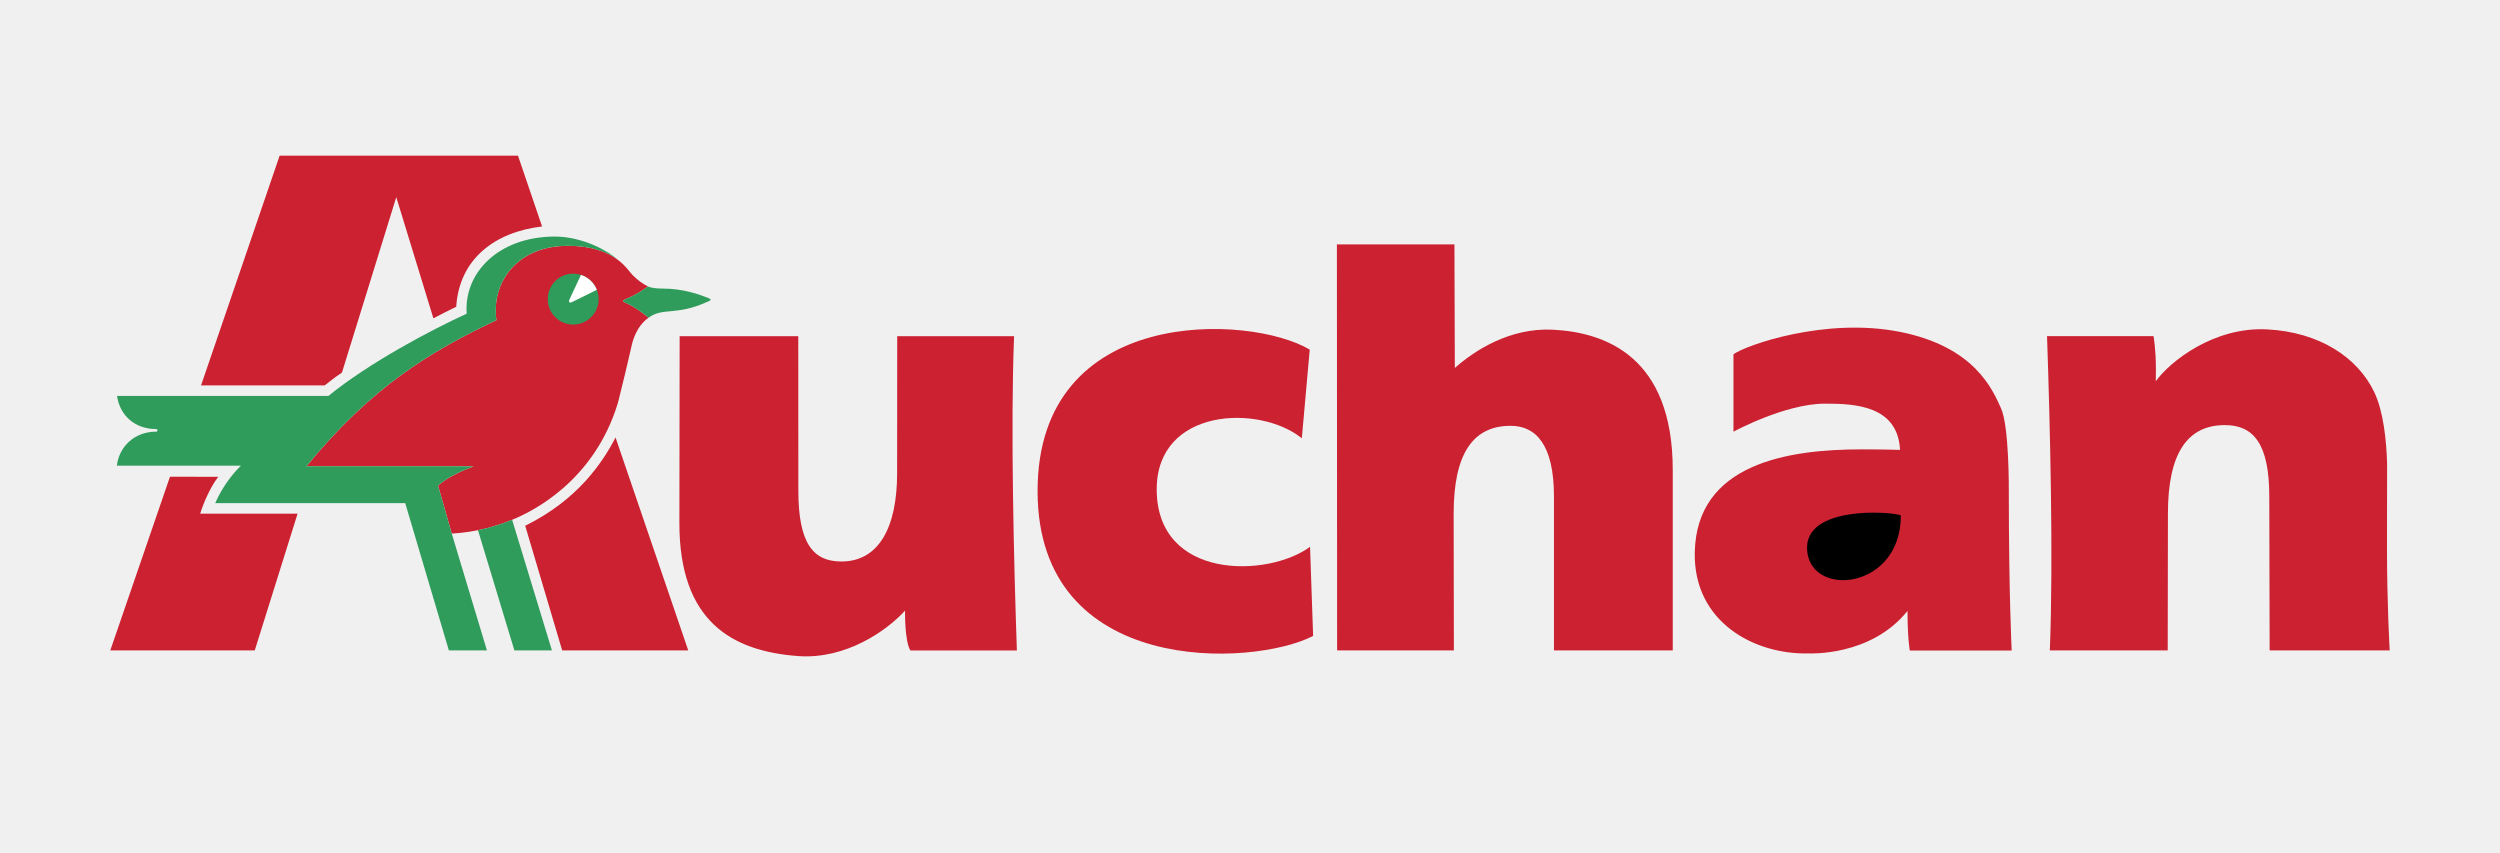
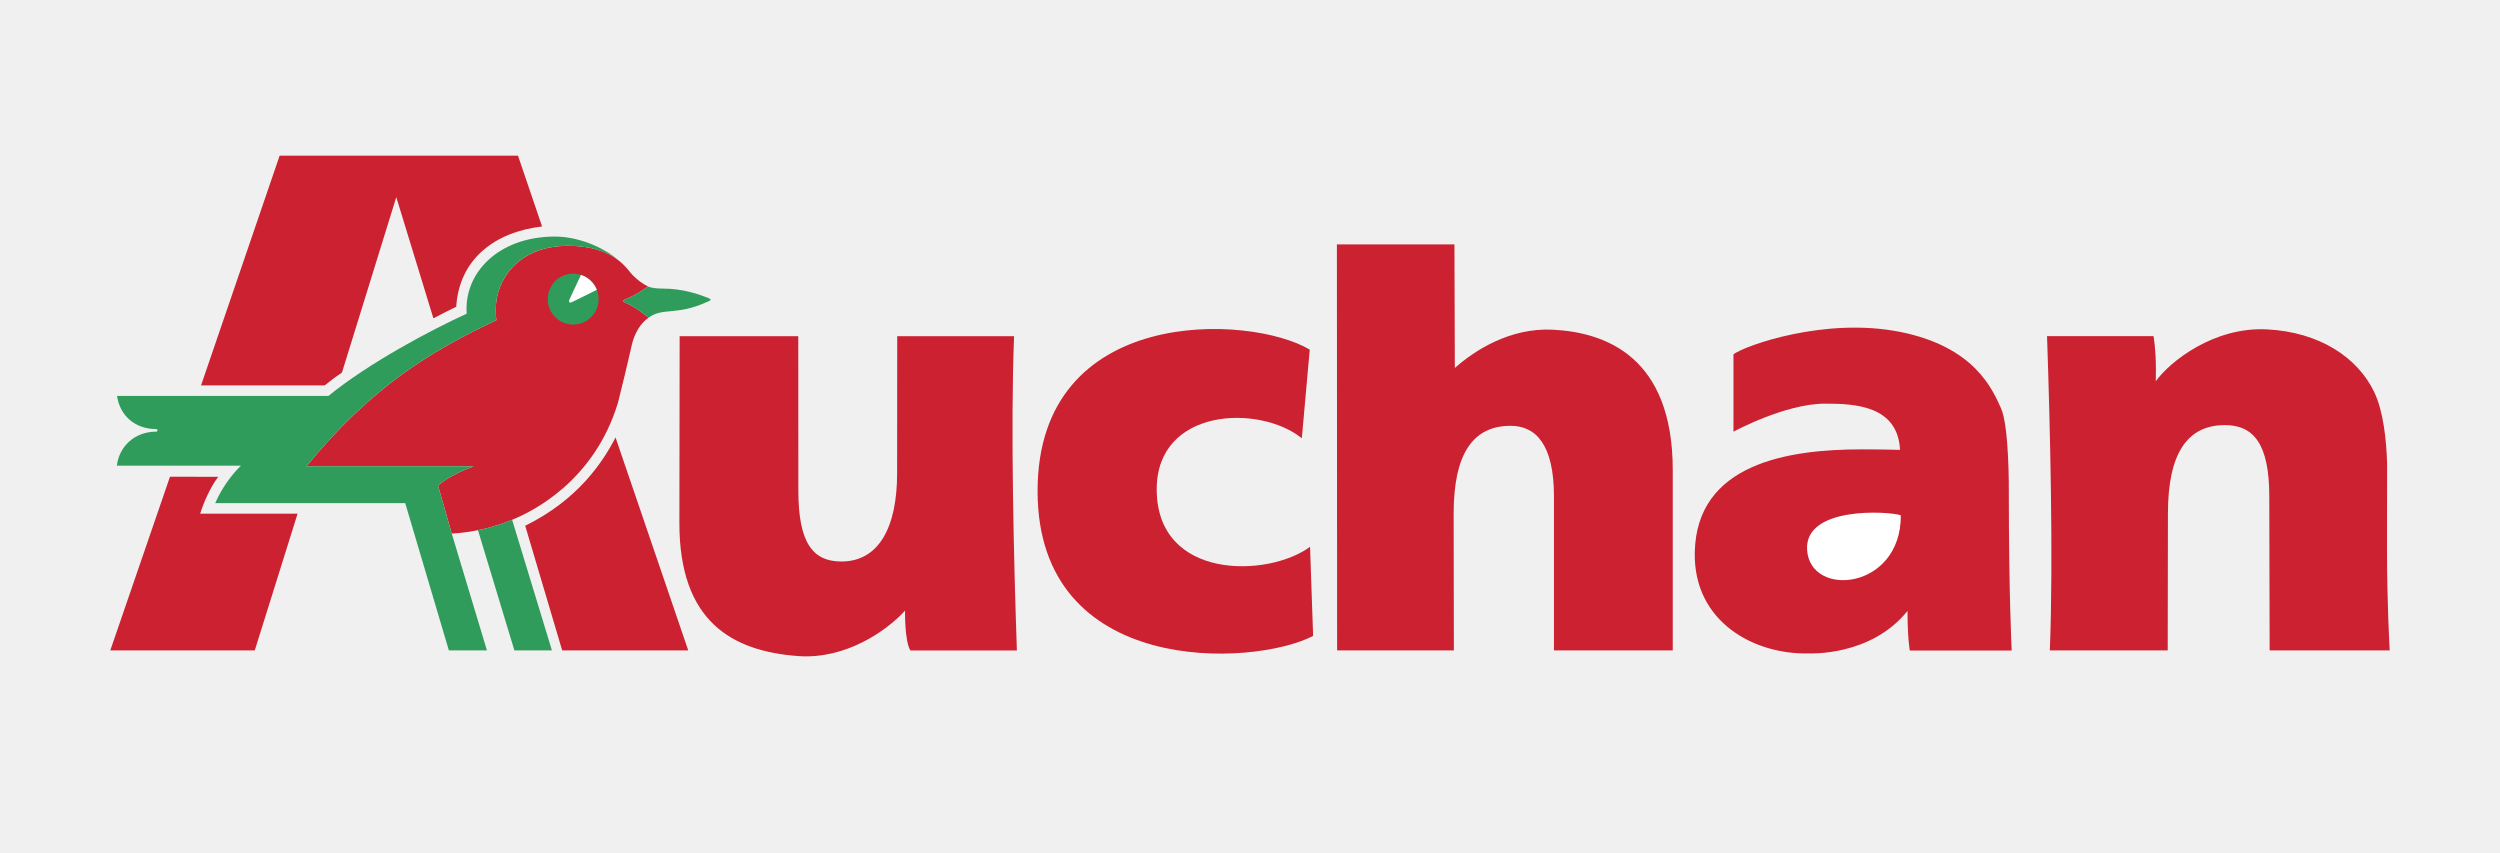
<svg xmlns="http://www.w3.org/2000/svg" width="2500" height="853" viewBox="0 0 2500 853" fill="none">
  <g clip-path="url(#clip0_665_21)">
    <path fill-rule="evenodd" clip-rule="evenodd" d="M625.661 299.116C633.962 296.068 644.532 289.155 647.995 286.445C642.327 283.591 638.138 280.556 632.561 275.057C627.256 269.83 615.117 245.823 568.049 245.823C517.325 245.823 495.847 280.881 495.847 308.636C495.847 311.891 495.691 316.119 496.469 320.153C430.868 351.177 371.895 386.338 306.449 466.283H473.604C464.071 470.006 449.415 475.751 438.015 485.53L451.775 533.609C473.953 532.269 495.72 527.031 516.08 518.136C530.541 511.6 593.755 482.599 617.944 402.796C620.123 394.729 630.084 353.226 631.329 347.026C632.561 340.827 636.452 326.262 648.54 317.728C645.297 314.848 635.894 307.378 625.7 302.799C622.198 301.502 622.198 300.4 625.661 299.116Z" fill="#CC2131" />
    <path fill-rule="evenodd" clip-rule="evenodd" d="M573.173 273.67C569.831 273.672 566.523 274.331 563.436 275.612C560.349 276.892 557.545 278.768 555.183 281.132C552.822 283.496 550.949 286.303 549.671 289.391C548.394 292.479 547.738 295.788 547.739 299.13C547.741 302.471 548.401 305.78 549.681 308.867C550.962 311.953 552.837 314.757 555.202 317.119C557.566 319.481 560.372 321.354 563.46 322.631C566.548 323.908 569.857 324.565 573.199 324.563C579.948 324.56 586.419 321.876 591.189 317.101C595.958 312.326 598.636 305.852 598.633 299.104C598.629 292.355 595.945 285.884 591.17 281.114C586.396 276.344 579.922 273.666 573.173 273.67Z" fill="#2F9C5C" />
    <path fill-rule="evenodd" clip-rule="evenodd" d="M517.987 155.645H279.654L201.044 385.404H324.711C328.745 382.213 334.503 377.492 341.948 372.603L396.278 197.135L433.398 318.337C440.932 314.328 448.543 310.462 456.224 306.742C459.272 258.806 495.004 231.959 542.084 226.472L517.987 155.645ZM169.982 476.737L110.295 650.389H254.765L297.578 513.675H200.188C203.664 502.093 210.979 486.166 218.281 476.789L169.982 476.737Z" fill="#CC2131" />
    <path fill-rule="evenodd" clip-rule="evenodd" d="M477.975 530.186L514.381 650.39H551.915L512.111 519.732C503.33 523.546 490.192 527.683 477.975 530.186Z" fill="#2F9C5C" />
    <path fill-rule="evenodd" clip-rule="evenodd" d="M615.545 437.478C602.315 463.041 577.427 500.018 525.197 525.737L562.187 650.389H688.24C688.227 650.389 615.571 437.426 615.545 437.478Z" fill="#CC2131" />
    <path fill-rule="evenodd" clip-rule="evenodd" d="M708.007 297.846C699.084 294.292 682.768 288.572 662.729 288.572C656.867 288.572 651.251 288.001 647.996 286.458C644.52 289.169 633.962 296.082 625.662 299.13C622.199 300.414 622.199 301.516 625.675 302.8C635.869 307.391 645.259 314.862 648.514 317.728C663.339 306.898 675.79 316.301 708.02 301.542C711.483 300.258 711.457 299.13 708.007 297.846ZM156.221 429.061C156.391 429.064 156.559 429.101 156.715 429.169C156.872 429.238 157.013 429.336 157.131 429.459C157.249 429.582 157.341 429.726 157.403 429.885C157.465 430.044 157.496 430.213 157.492 430.384C157.492 430.552 157.459 430.718 157.394 430.873C157.329 431.028 157.235 431.169 157.115 431.287C156.996 431.405 156.854 431.498 156.699 431.562C156.543 431.625 156.376 431.656 156.208 431.655C133.783 431.655 118.894 447.387 116.884 465.674H240.953C231.964 474.208 221.446 488.475 215.234 503.118H405.215L448.858 650.39H486.937L451.763 533.61L438.002 485.531C449.403 475.752 464.058 470.006 473.591 466.284H306.437C371.882 386.338 430.869 351.177 496.457 320.154C495.679 316.12 495.834 311.892 495.834 308.636C495.834 280.881 517.312 245.824 568.037 245.824C584.781 245.824 603.47 249.157 617.192 259.286C609.164 251.608 582.771 236.369 554.315 236.55C497.871 236.927 463.734 273.242 466.678 313.72C430.648 330.036 368.069 363.498 328.473 395.91H117.026C119.828 415.235 134.588 429.061 156.221 429.061Z" fill="#2F9C5C" />
    <path fill-rule="evenodd" clip-rule="evenodd" d="M572.071 302.06L596.843 289.817C595.461 286.306 593.316 283.145 590.564 280.564C587.812 277.982 584.521 276.044 580.929 274.889L569.451 299.518C568.283 302.177 569.477 303.318 572.071 302.06Z" fill="white" />
    <path fill-rule="evenodd" clip-rule="evenodd" d="M2386.99 548.629C2386.99 604.334 2389.7 650.416 2389.7 650.416H2269.64L2269.28 496.296C2269.28 443.885 2253.56 425.092 2224.85 425.092C2187.25 425.092 2167.93 453.509 2167.93 513.403L2167.71 650.416H2049.83C2053.52 558.694 2049.95 421.006 2047.03 336.132H2153.53C2153.53 336.132 2155.9 348.83 2155.9 369.296L2155.79 381.228C2170.4 361.086 2214.11 326.742 2266.78 329.362C2319.45 332.008 2357.51 357.325 2374.19 391.993C2383.65 411.655 2386.45 441.395 2387.1 463.508L2386.99 548.629ZM905.056 610.611C886.781 630.831 845.486 659.546 798.276 656.084C731.767 651.168 679.382 621.376 679.382 523.066L679.641 336.197H798.276L798.341 490.317C798.341 542.702 812.646 561.495 841.361 561.495C878.961 561.495 897.118 527.151 897.118 473.184L897.222 336.197H1014.08C1010.4 427.893 1013.96 565.58 1016.88 650.455H910.373C904.472 640.766 905.056 610.611 905.056 610.611ZM1907.51 610.897C1907.51 638.912 1909.82 650.545 1909.82 650.545H2011.69C2011.69 650.545 2008.86 596.747 2008.81 492.146C2008.81 490.68 2009.34 426.337 2000.92 408.05C1992.52 389.749 1975.01 346.806 1899.98 331.878C1824.95 316.963 1745.29 345.471 1733.47 354.277V431.681C1733.47 431.681 1785.08 403.64 1825.01 403.64C1855.23 403.64 1897.77 405.637 1900.04 449.89C1900.04 449.89 1884.3 449.358 1861.52 449.358C1788.28 449.358 1696.41 463.366 1694.76 552.611C1693.49 622.453 1754.98 654.929 1808.94 653.399C1808.94 653.399 1870.94 656.693 1907.51 610.897Z" fill="#CC2131" />
-     <path fill-rule="evenodd" clip-rule="evenodd" d="M1807.08 549.614C1804.64 505.582 1889.98 511.366 1900.81 515.296C1901.3 589.924 1809.78 598.484 1807.08 549.614Z" fill="currentColor" id="xd" />
+     <path fill-rule="evenodd" clip-rule="evenodd" d="M1807.08 549.614C1804.64 505.582 1889.98 511.366 1900.81 515.296C1901.3 589.924 1809.78 598.484 1807.08 549.614Z" fill="white" />
    <path fill-rule="evenodd" clip-rule="evenodd" d="M1553.96 496.49C1553.96 444.054 1535.52 425.818 1510.61 425.818C1472.99 425.818 1453.65 453.677 1453.65 513.636L1453.87 650.403H1337.12L1336.9 244.371H1454.44L1454.82 367.973C1474.45 350.568 1509.82 327.546 1552.82 329.699C1605.44 332.332 1672.75 356.624 1672.75 470.019V650.403H1553.96V496.49ZM1301.83 438.23C1259.4 404.133 1156.71 407.66 1156.71 489.318C1156.71 580.34 1267.96 577.824 1310.05 546.8L1313.12 635.941C1253.37 666.926 1037.58 677.509 1037.58 491.03C1037.58 304.447 1250.34 314.032 1309.74 349.621L1301.83 438.23Z" fill="#CC2131" />
  </g>
  <defs>
    <clipPath id="clip0_665_21">
      <rect width="2500" height="853" fill="white" />
    </clipPath>
  </defs>
</svg>
